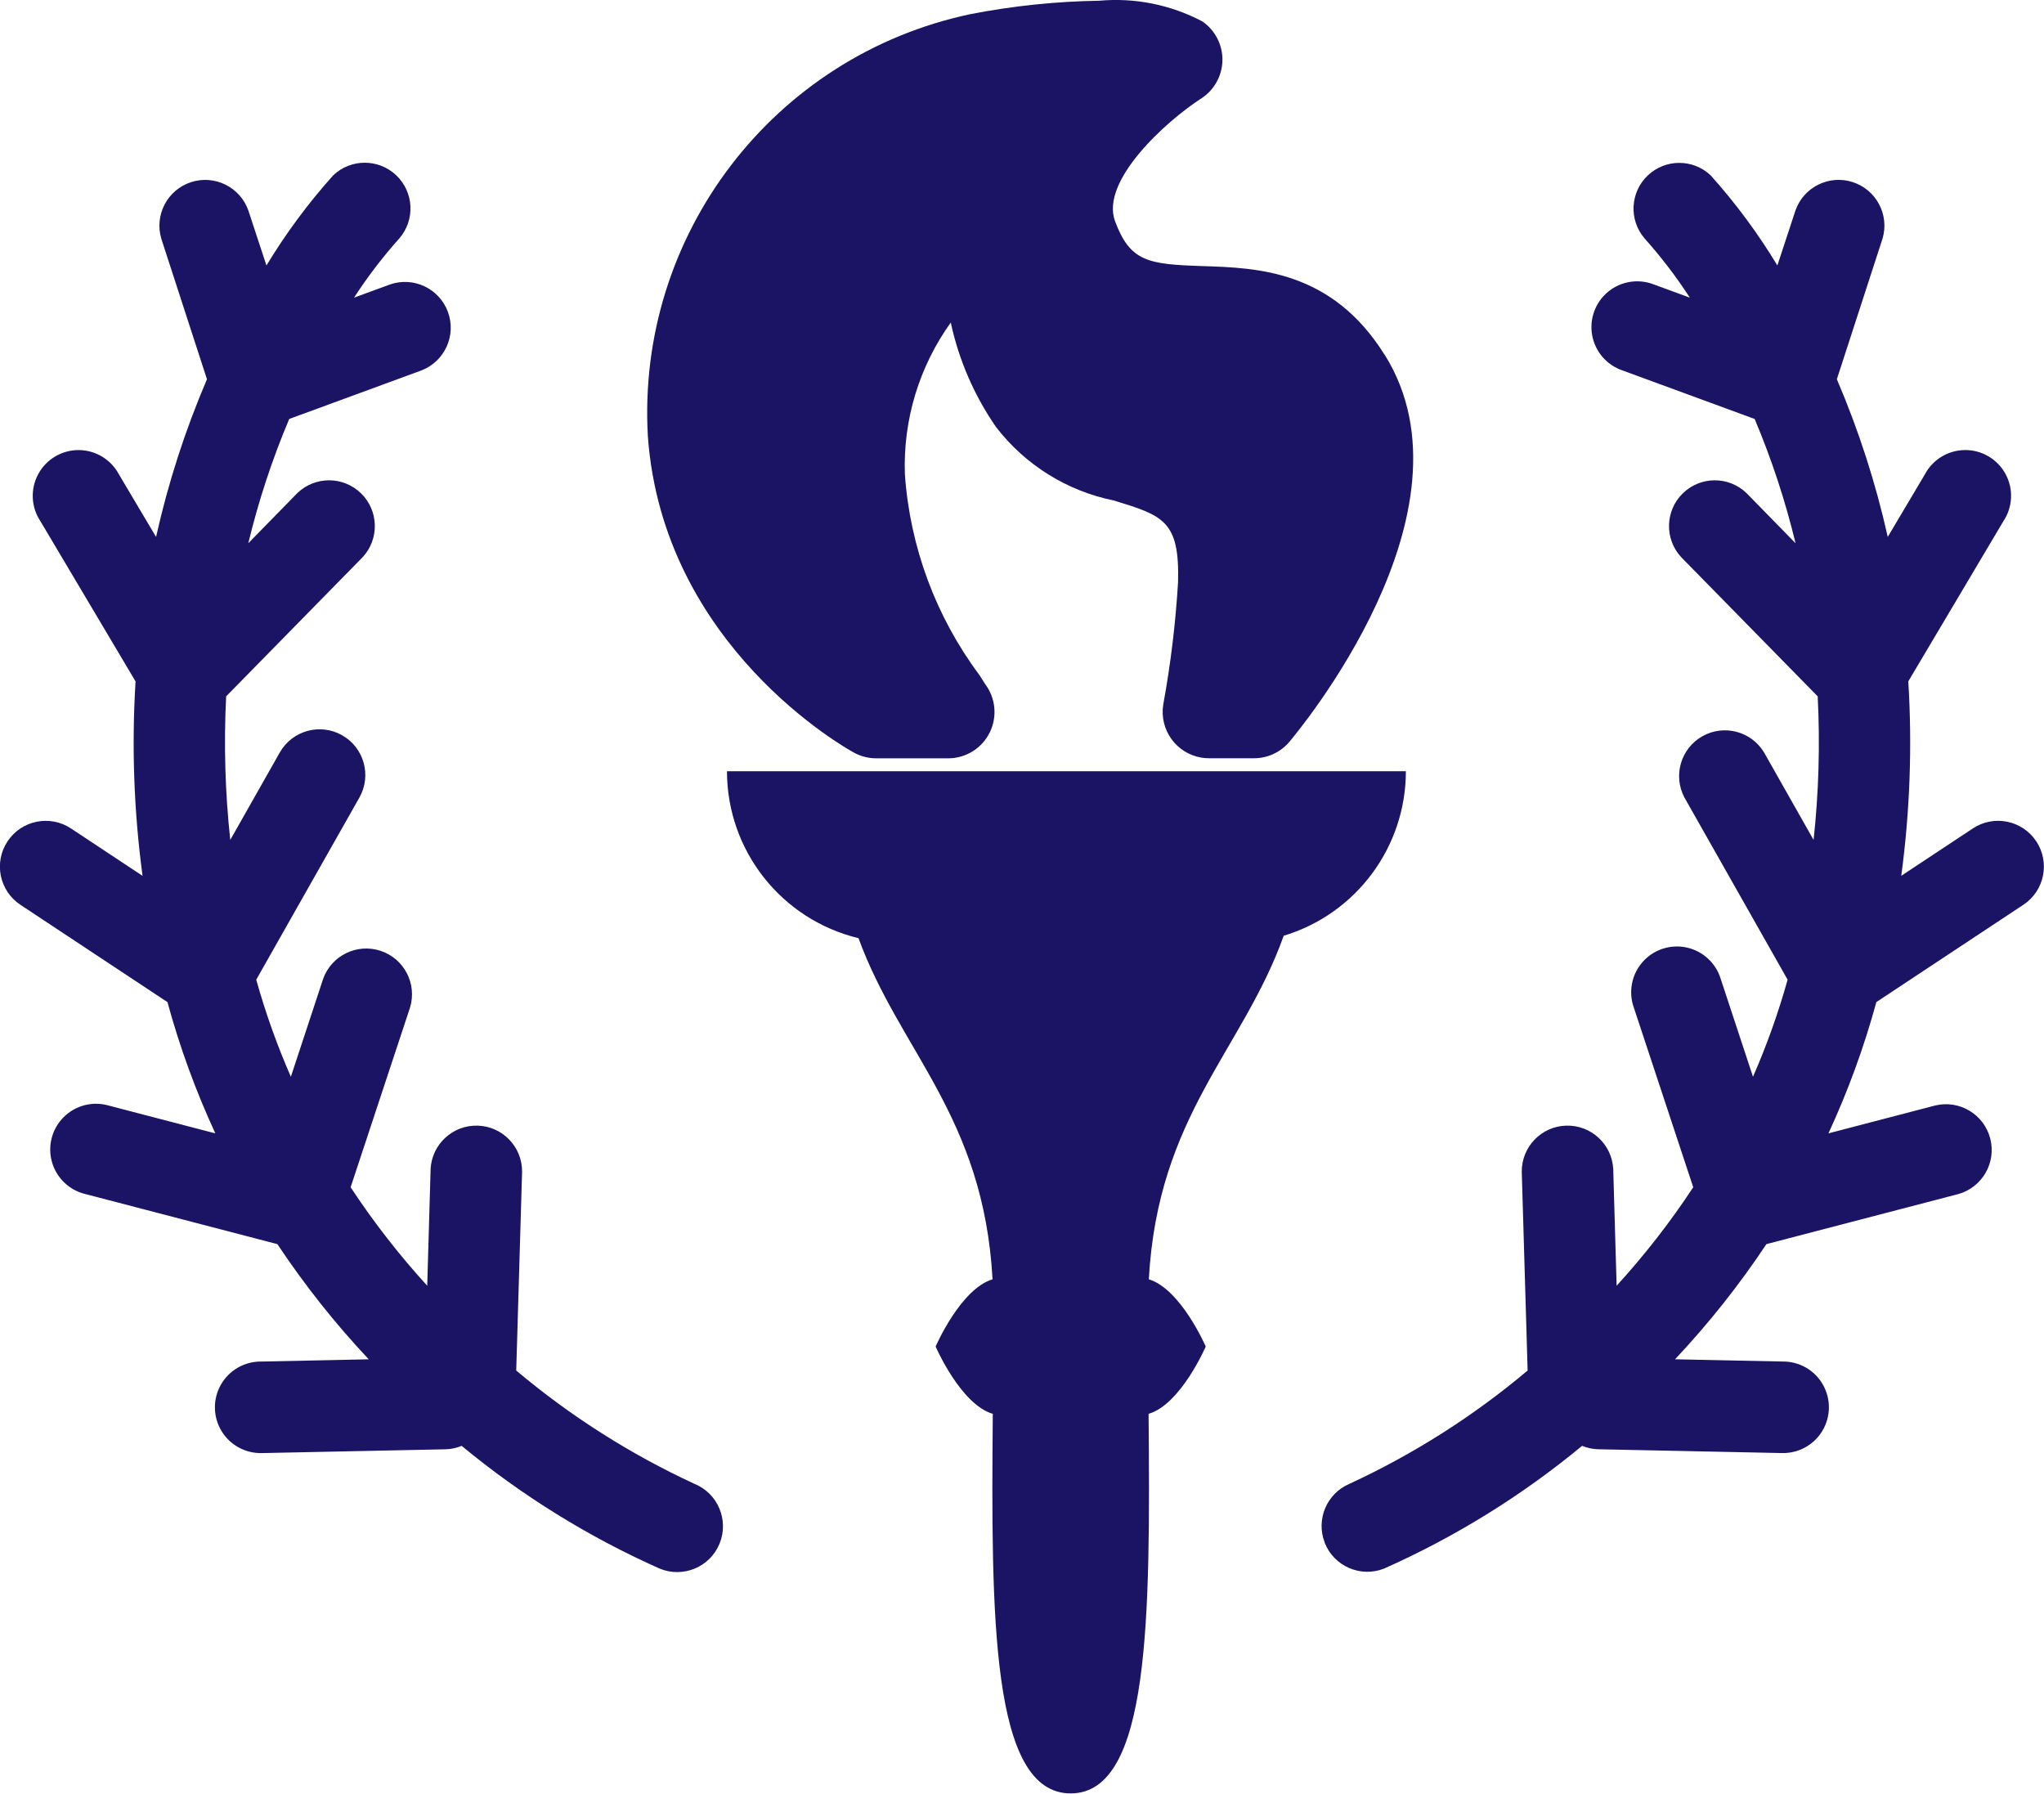
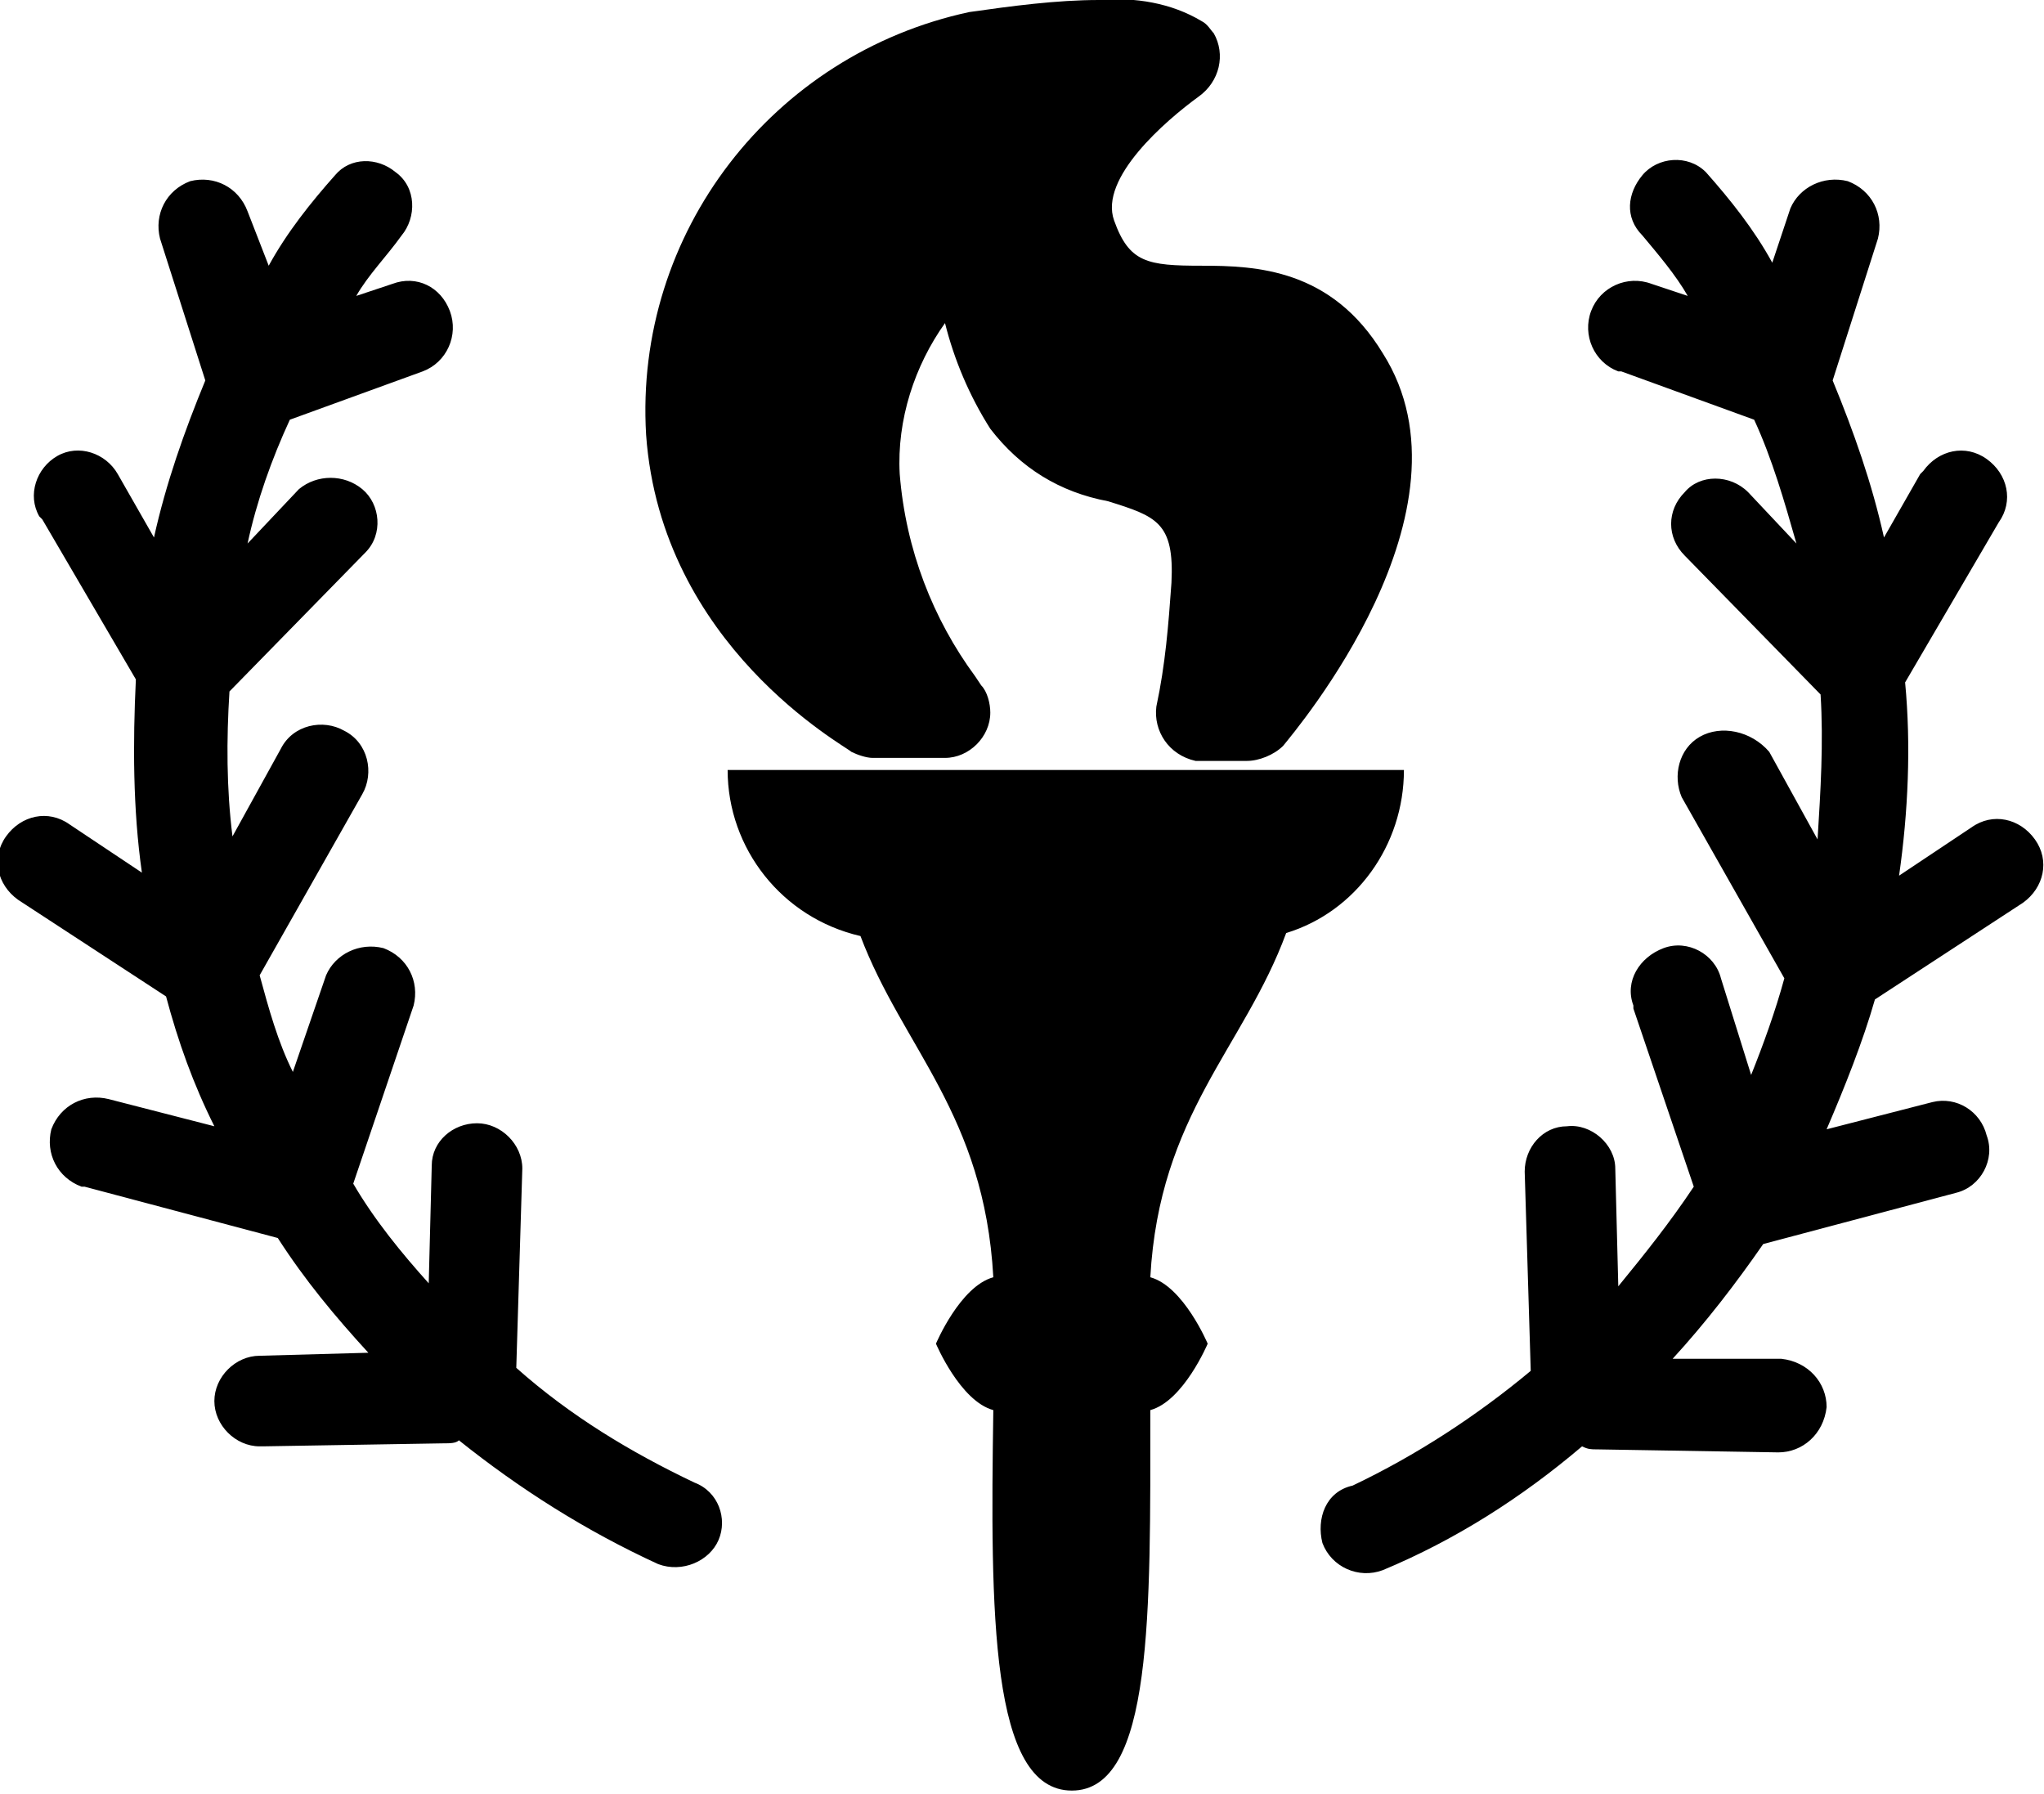
- <svg xmlns="http://www.w3.org/2000/svg" width="67.66" height="59.36" viewBox="0 0 67.66 59.36">
-   <path id="laurels-with-torch" d="M585.846,331.855c-1.745-2.8-4.218-2.88-6.023-2.938s-2.4-.143-2.9-1.483,1.7-3.321,2.846-4.061a1.532,1.532,0,0,0,.043-2.554,6.133,6.133,0,0,0-3.413-.685,24.25,24.25,0,0,0-4.264.444,13.492,13.492,0,0,0-10.678,13.967c.5,6.959,6.569,10.337,6.827,10.478a1.533,1.533,0,0,0,.733.186H571.4a1.533,1.533,0,0,0,1.223-2.456l-.186-.294a12.583,12.583,0,0,1-2.472-6.653,8.119,8.119,0,0,1,1.519-5.02,9.64,9.64,0,0,0,1.5,3.46,6.568,6.568,0,0,0,3.9,2.43c1.629.5,2.178.665,2.124,2.7a33.753,33.753,0,0,1-.49,4.052,1.534,1.534,0,0,0,1.267,1.759,1.59,1.59,0,0,0,.246.02h1.491a1.533,1.533,0,0,0,1.167-.539c.257-.309,6.4-7.624,3.162-12.811ZM563,369.223a26.3,26.3,0,0,1-5.9-3.751l.194-6.581a1.515,1.515,0,0,0-3.028-.087l-.112,3.862a26.338,26.338,0,0,1-2.536-3.26l1.966-5.945a1.515,1.515,0,0,0-2.876-.951l-1.068,3.239a24.391,24.391,0,0,1-1.146-3.213l3.414-6.027a1.514,1.514,0,1,0-2.635-1.492h0l-1.639,2.893a30.086,30.086,0,0,1-.136-4.752l4.519-4.607a1.515,1.515,0,0,0-2.162-2.121l-1.624,1.66a26.53,26.53,0,0,1,1.355-4.113l4.377-1.607a1.515,1.515,0,0,0-1.044-2.844h0l-1.188.436a16,16,0,0,1,1.5-1.962,1.514,1.514,0,0,0-2.191-2.085,19.851,19.851,0,0,0-2.208,2.982l-.6-1.823a1.515,1.515,0,0,0-2.881.935l1.512,4.654a29.667,29.667,0,0,0-1.685,5.218l-1.227-2.066a1.515,1.515,0,1,0-2.6,1.548l3.148,5.3a33.034,33.034,0,0,0,.232,6.436l-2.369-1.568a1.515,1.515,0,0,0-1.675,2.526l4.868,3.221a27.718,27.718,0,0,0,1.585,4.345l-3.534-.922a1.515,1.515,0,1,0-.765,2.931l6.353,1.657a28.931,28.931,0,0,0,3.024,3.812l-3.557.074a1.515,1.515,0,1,0,.031,3.029h.026l6.046-.125a1.492,1.492,0,0,0,.53-.113,28.39,28.39,0,0,0,6.561,4.065A1.516,1.516,0,0,0,563,369.223Zm20.86,1.945a1.517,1.517,0,0,0,1.962.862,28.388,28.388,0,0,0,6.561-4.065,1.493,1.493,0,0,0,.53.113l6.046.125h.027a1.515,1.515,0,1,0,.03-3.029l-3.557-.074a29.025,29.025,0,0,0,3.025-3.812l6.353-1.657a1.515,1.515,0,0,0-.766-2.931l-3.534.922a27.821,27.821,0,0,0,1.586-4.345l4.867-3.221a1.515,1.515,0,0,0-1.674-2.526l-2.369,1.568a33.039,33.039,0,0,0,.233-6.436l3.147-5.3a1.515,1.515,0,1,0-2.6-1.548l-1.227,2.066a29.672,29.672,0,0,0-1.685-5.218l1.512-4.654a1.515,1.515,0,0,0-2.881-.935l-.6,1.823a19.855,19.855,0,0,0-2.208-2.982A1.514,1.514,0,0,0,594.449,328a16.106,16.106,0,0,1,1.5,1.962l-1.189-.436h0a1.515,1.515,0,1,0-1.043,2.844l4.377,1.607a26.637,26.637,0,0,1,1.354,4.113l-1.624-1.66a1.515,1.515,0,0,0-2.162,2.121l4.519,4.607a29.984,29.984,0,0,1-.136,4.752l-1.638-2.893h0a1.515,1.515,0,0,0-2.636,1.492l3.414,6.027a24.39,24.39,0,0,1-1.146,3.213l-1.068-3.239a1.515,1.515,0,1,0-2.876.951l1.966,5.945a26.239,26.239,0,0,1-2.536,3.26l-.112-3.862a1.515,1.515,0,0,0-3.028.087l.194,6.581a26.276,26.276,0,0,1-5.9,3.751A1.516,1.516,0,0,0,583.863,371.168Zm2.686-25.531h-22.47a5.688,5.688,0,0,0,4.354,5.525c1.367,3.743,4.14,5.9,4.437,11.291-1.063.32-1.884,2.225-1.884,2.225s.825,1.914,1.892,2.228c-.057,6.709-.058,12.563,2.579,12.563s2.635-5.854,2.578-12.563c1.067-.313,1.892-2.228,1.892-2.228s-.821-1.9-1.884-2.225c.3-5.43,3.109-7.58,4.465-11.371A5.69,5.69,0,0,0,586.549,345.638Z" transform="translate(-540.012 -320.11)" fill="#1b1464" />
+ <svg xmlns="http://www.w3.org/2000/svg" version="1.1" id="Layer_1" x="0px" y="0px" viewBox="0 0 67.7 59.4" style="enable-background:new 0 0 67.7 59.4;" xml:space="preserve">
+   <path id="laurels-with-torch" d="M45.8,11.7c-1.7-2.8-4.2-2.9-6-2.9s-2.4-0.1-2.9-1.5s1.7-3.3,2.8-4.1c0.7-0.5,0.9-1.4,0.5-2.1  C40.1,1,40,0.8,39.8,0.7c-1-0.6-2.2-0.8-3.4-0.7c-1.4,0-2.9,0.2-4.3,0.4c-6.5,1.4-11.1,7.3-10.7,14c0.5,7,6.6,10.3,6.8,10.5  c0.2,0.1,0.5,0.2,0.7,0.2h2.4c0.8,0,1.5-0.7,1.5-1.5c0-0.3-0.1-0.7-0.3-0.9l-0.2-0.3c-1.4-1.9-2.3-4.2-2.5-6.7  c-0.1-1.8,0.5-3.6,1.5-5c0.3,1.2,0.8,2.4,1.5,3.5c1,1.3,2.3,2.1,3.9,2.4c1.6,0.5,2.2,0.7,2.1,2.7c-0.1,1.4-0.2,2.7-0.5,4.1  c-0.1,0.8,0.4,1.6,1.3,1.8c0.1,0,0.2,0,0.2,0h1.5c0.4,0,0.9-0.2,1.2-0.5C42.9,24.2,49.1,16.9,45.8,11.7L45.8,11.7z M23,49.1  c-2.1-1-4.1-2.2-5.9-3.8l0.2-6.6c0-0.8-0.7-1.5-1.5-1.5c-0.8,0-1.5,0.6-1.5,1.4l-0.1,3.9c-0.9-1-1.8-2.1-2.5-3.3l2-5.9  c0.2-0.8-0.2-1.6-1-1.9c-0.8-0.2-1.6,0.2-1.9,0.9l-1.1,3.2c-0.5-1-0.8-2.1-1.1-3.2l3.4-6c0.4-0.7,0.2-1.7-0.6-2.1  c-0.7-0.4-1.7-0.2-2.1,0.6l0,0l-1.6,2.9c-0.2-1.6-0.2-3.2-0.1-4.8l4.5-4.6c0.6-0.6,0.5-1.6-0.1-2.1c-0.6-0.5-1.5-0.5-2.1,0L8.2,18  c0.3-1.4,0.8-2.8,1.4-4.1l4.4-1.6c0.8-0.3,1.2-1.2,0.9-2c-0.3-0.8-1.1-1.2-1.9-0.9l0,0l-1.2,0.4c0.4-0.7,1-1.3,1.5-2  c0.5-0.6,0.5-1.6-0.2-2.1c-0.6-0.5-1.5-0.5-2,0.1c-0.8,0.9-1.6,1.9-2.2,3L8.2,7C7.9,6.2,7.1,5.8,6.3,6C5.5,6.3,5.1,7.1,5.3,7.9  l1.5,4.7c-0.7,1.7-1.3,3.4-1.7,5.2l-1.2-2.1c-0.4-0.7-1.3-1-2-0.6s-1,1.3-0.6,2c0,0,0.1,0.1,0.1,0.1l3.1,5.3  c-0.1,2.1-0.1,4.3,0.2,6.4l-2.4-1.6c-0.7-0.5-1.6-0.3-2.1,0.4c-0.5,0.7-0.3,1.6,0.4,2.1l0,0l4.9,3.2c0.4,1.5,0.9,2.9,1.6,4.3  l-3.5-0.9c-0.8-0.2-1.6,0.2-1.9,1c-0.2,0.8,0.2,1.6,1,1.9c0,0,0,0,0.1,0l6.4,1.7c0.9,1.4,1.9,2.6,3,3.8l-3.6,0.1  c-0.8,0-1.5,0.7-1.5,1.5s0.7,1.5,1.5,1.5c0,0,0,0,0.1,0h0l6-0.1c0.2,0,0.4,0,0.5-0.1c2,1.6,4.2,3,6.6,4.1c0.8,0.3,1.7-0.1,2-0.8  S23.8,49.4,23,49.1L23,49.1z M43.8,51.1c0.3,0.8,1.2,1.2,2,0.9c2.4-1,4.6-2.4,6.6-4.1c0.2,0.1,0.3,0.1,0.5,0.1l6,0.1h0  c0.8,0,1.5-0.6,1.6-1.5c0-0.8-0.6-1.5-1.5-1.6c0,0,0,0-0.1,0L55.4,45c1.1-1.2,2.1-2.5,3-3.8l6.4-1.7c0.8-0.2,1.3-1.1,1-1.9  c-0.2-0.8-1-1.3-1.8-1.1l-3.5,0.9c0.6-1.4,1.2-2.9,1.6-4.3l4.9-3.2c0.7-0.5,0.9-1.4,0.4-2.1c-0.5-0.7-1.4-0.9-2.1-0.4L62.9,29  c0.3-2.1,0.4-4.3,0.2-6.4l3.1-5.3c0.5-0.7,0.3-1.6-0.4-2.1c-0.7-0.5-1.6-0.3-2.1,0.4c0,0-0.1,0.1-0.1,0.1l-1.2,2.1  c-0.4-1.8-1-3.5-1.7-5.2l1.5-4.7c0.2-0.8-0.2-1.6-1-1.9c-0.8-0.2-1.6,0.2-1.9,0.9l-0.6,1.8c-0.6-1.1-1.4-2.1-2.2-3  c-0.6-0.6-1.6-0.5-2.1,0.1c-0.5,0.6-0.6,1.4,0,2c0.5,0.6,1.1,1.3,1.5,2l-1.2-0.4l0,0c-0.8-0.3-1.7,0.1-2,0.9s0.1,1.7,0.9,2  c0,0,0,0,0.1,0l4.4,1.6c0.6,1.3,1,2.7,1.4,4.1l-1.6-1.7c-0.6-0.6-1.6-0.6-2.1,0c-0.6,0.6-0.6,1.5,0,2.1l4.5,4.6  c0.1,1.6,0,3.2-0.1,4.8l-1.6-2.9l0,0C58,24.2,57,24,56.3,24.4c-0.7,0.4-0.9,1.3-0.6,2l3.4,6c-0.3,1.1-0.7,2.2-1.1,3.2L57,32.4  c-0.2-0.8-1.1-1.3-1.9-1s-1.3,1.1-1,1.9c0,0,0,0,0,0.1l2,5.9c-0.8,1.2-1.6,2.2-2.5,3.3l-0.1-3.9c0-0.8-0.8-1.5-1.6-1.4  c-0.8,0-1.4,0.7-1.4,1.5l0.2,6.6c-1.8,1.5-3.8,2.8-5.9,3.8C43.9,49.4,43.6,50.3,43.8,51.1L43.8,51.1z M46.5,25.5H24.1  c0,2.6,1.8,4.9,4.4,5.5c1.4,3.7,4.1,5.9,4.4,11.3c-1.1,0.3-1.9,2.2-1.9,2.2s0.8,1.9,1.9,2.2c-0.1,6.7-0.1,12.6,2.6,12.6  s2.6-5.9,2.6-12.6c1.1-0.3,1.9-2.2,1.9-2.2s-0.8-1.9-1.9-2.2c0.3-5.4,3.1-7.6,4.5-11.4C44.9,30.2,46.5,28,46.5,25.5L46.5,25.5z" />
</svg>
